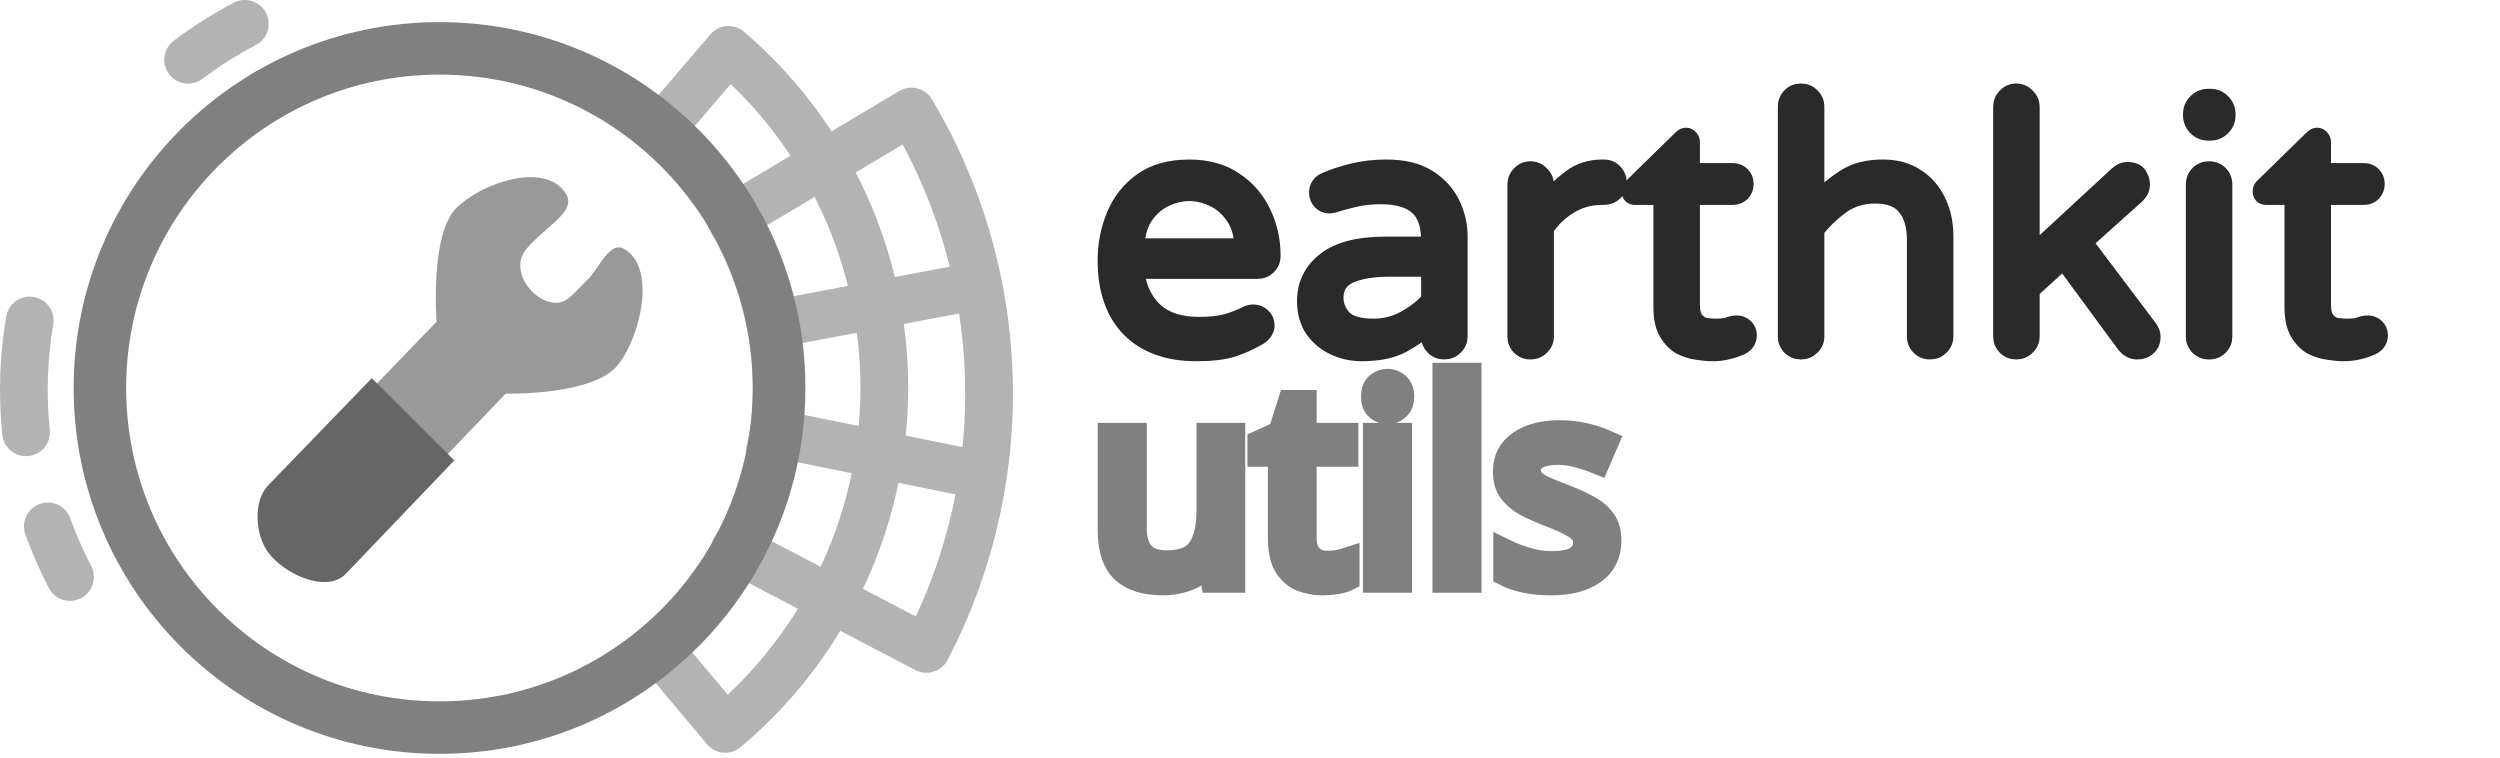
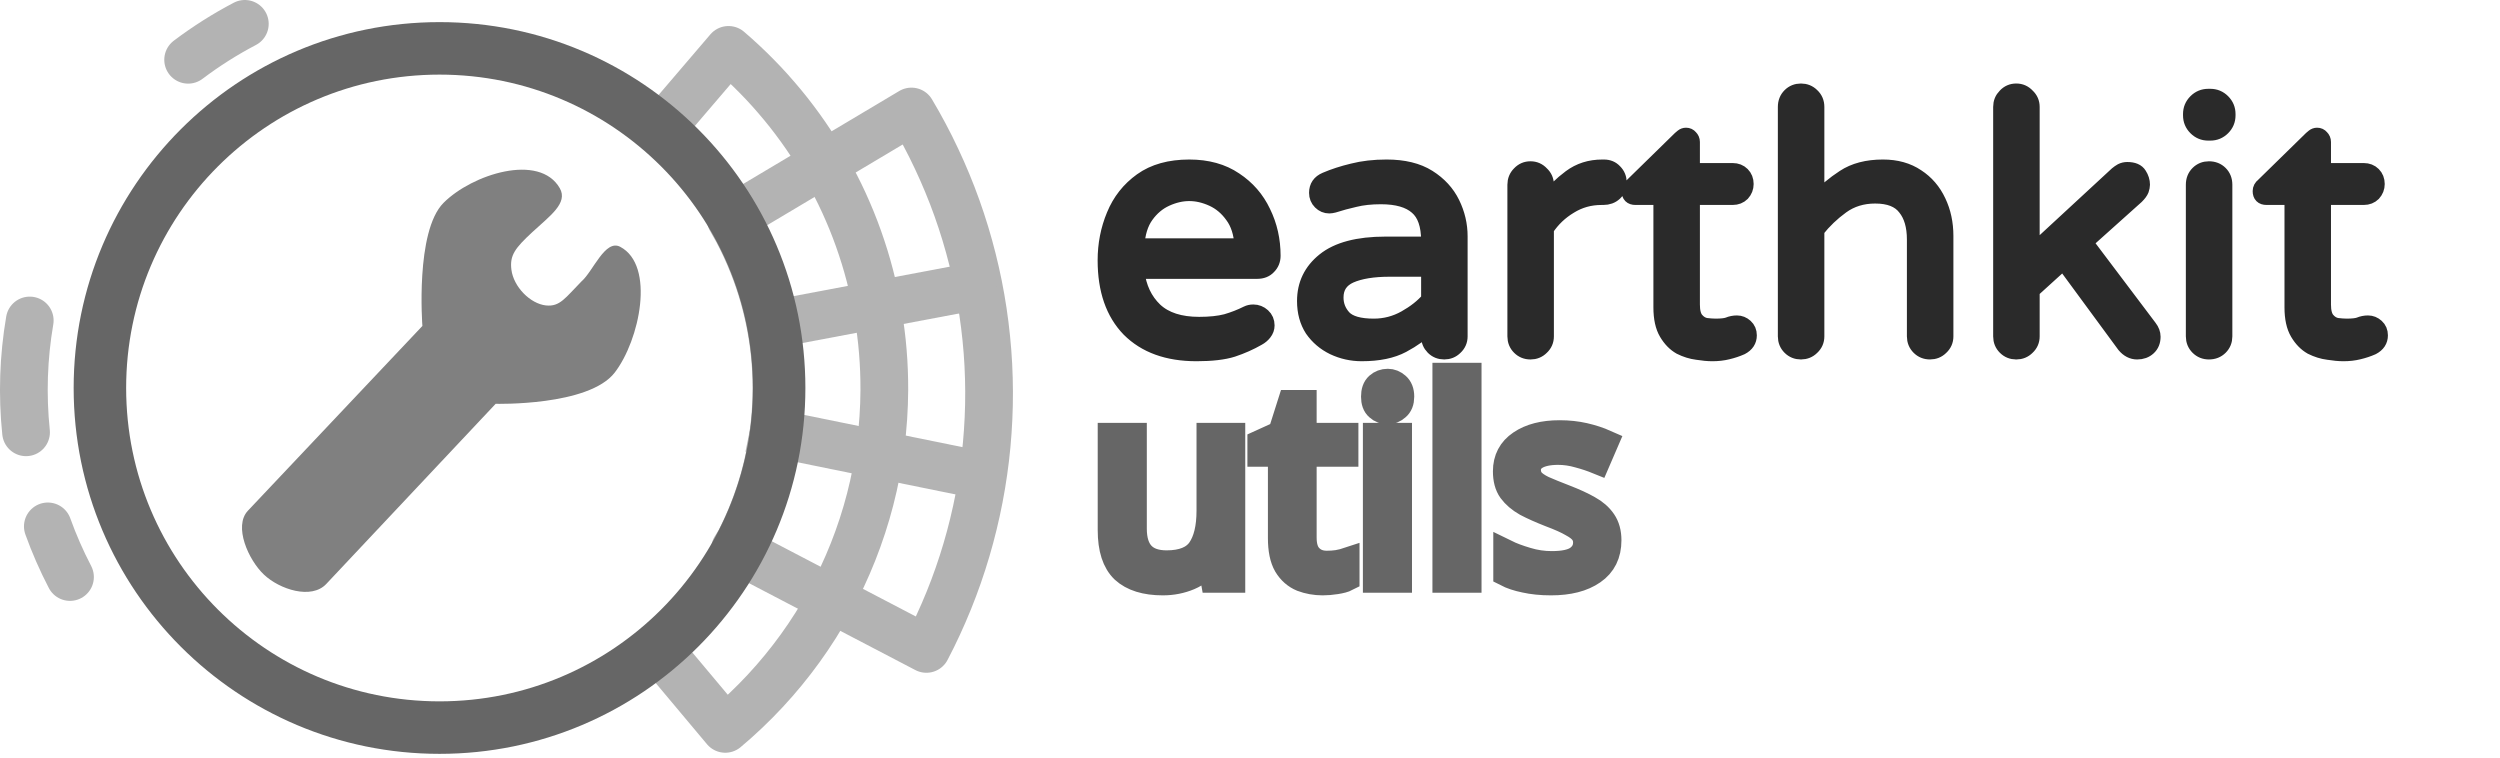
<svg xmlns="http://www.w3.org/2000/svg" width="104.771mm" height="31.75mm" viewBox="0 0 104.771 31.75" version="1.1" id="svg1">
  <defs id="defs1">
    <rect x="297.277" y="98.696" width="252.091" height="79.67" id="rect12" />
    <rect x="297.277" y="98.696" width="252.091" height="79.67" id="rect22" />
    <linearGradient id="linearGradient5467">
      <stop style="stop-color:#cbd4d9;stop-opacity:1;" offset="0" id="stop5469" />
      <stop style="stop-color:#fefeff;stop-opacity:1" offset="1" id="stop5471" />
    </linearGradient>
  </defs>
  <g id="layer1" transform="translate(-30.97545,-17.71919)" style="display:inline">
    <path style="font-size:50.992px;font-family:'Varela Round';-inkscape-font-specification:'Varela Round';white-space:pre;shape-padding:4.756;fill:#2a2a2a;stroke:#2a2a2a;stroke-width:2.065;stroke-linecap:round;stroke-linejoin:round" d="m 317.688,149.913 q -6.221,0 -9.74,-3.518 -3.467,-3.569 -3.467,-9.995 0,-3.467 1.275,-6.527 1.275,-3.111 3.977,-5.048 2.703,-1.938 6.935,-1.938 3.926,0 6.629,1.836 2.703,1.785 4.079,4.691 1.428,2.907 1.428,6.323 0,0.969 -0.663,1.632 -0.612,0.663 -1.683,0.663 h -17.286 q 0.408,3.416 2.601,5.507 2.193,2.04 6.323,2.04 2.295,0 3.875,-0.408 1.581,-0.459 3.009,-1.173 0.408,-0.204 0.918,-0.204 0.816,0 1.428,0.561 0.612,0.561 0.612,1.428 0,0.612 -0.408,1.122 -0.357,0.459 -0.918,0.765 -1.683,0.969 -3.671,1.632 -1.938,0.612 -5.252,0.612 z m -8.516,-15.655 h 15.043 q -0.153,-2.652 -1.377,-4.283 -1.173,-1.632 -2.856,-2.397 -1.683,-0.765 -3.315,-0.765 -1.632,0 -3.314,0.765 -1.683,0.765 -2.856,2.397 -1.173,1.632 -1.326,4.283 z m 32.38,15.655 q -2.193,0 -4.13,-0.918 -1.887,-0.918 -3.06,-2.601 -1.122,-1.734 -1.122,-4.13 0,-3.62 2.856,-5.915 2.907,-2.346 8.873,-2.346 h 6.17 v -0.408 q 0,-3.416 -1.683,-4.844 -1.683,-1.479 -5.15,-1.479 -2.142,0 -3.773,0.408 -1.581,0.357 -3.009,0.816 -0.408,0.102 -0.663,0.102 -0.765,0 -1.326,-0.561 -0.561,-0.561 -0.561,-1.377 0,-1.377 1.326,-1.938 1.785,-0.765 3.926,-1.275 2.193,-0.561 4.895,-0.561 3.722,0 6.068,1.479 2.346,1.479 3.467,3.773 1.122,2.295 1.122,4.793 v 14.431 q 0,0.969 -0.714,1.632 -0.663,0.663 -1.632,0.663 -0.969,0 -1.632,-0.663 -0.663,-0.663 -0.663,-1.632 v -1.326 q -1.377,1.428 -3.671,2.652 -2.295,1.224 -5.915,1.224 z m 1.734,-4.079 q 2.397,0 4.487,-1.173 2.091,-1.173 3.365,-2.652 v -4.283 h -5.558 q -3.569,0 -5.66,0.918 -2.04,0.918 -2.04,3.111 0,1.632 1.122,2.856 1.173,1.224 4.283,1.224 z m 22.59,3.824 q -0.969,0 -1.632,-0.663 -0.663,-0.663 -0.663,-1.632 v -21.876 q 0,-0.969 0.663,-1.632 0.663,-0.714 1.632,-0.714 0.969,0 1.632,0.714 0.714,0.663 0.714,1.632 v 2.193 q 1.377,-1.836 3.365,-3.314 1.989,-1.479 4.64,-1.479 h 0.255 q 0.969,0 1.581,0.663 0.663,0.663 0.663,1.632 0,0.969 -0.663,1.581 -0.663,0.612 -1.683,0.612 h -0.255 q -2.499,0 -4.538,1.275 -2.04,1.224 -3.365,3.213 v 15.502 q 0,0.969 -0.714,1.632 -0.663,0.663 -1.632,0.663 z m 26.21,0.255 q -0.918,0 -2.193,-0.204 -1.224,-0.153 -2.448,-0.765 -1.173,-0.663 -1.989,-2.04 -0.816,-1.377 -0.816,-3.722 v -15.808 h -3.62 q -0.969,0 -0.969,-0.969 0,-0.51 0.459,-0.867 l 6.935,-6.782 q 0.102,-0.102 0.306,-0.255 0.255,-0.204 0.561,-0.204 0.408,0 0.663,0.306 0.306,0.306 0.306,0.714 v 4.079 h 5.762 q 0.867,0 1.428,0.561 0.561,0.561 0.561,1.428 0,0.816 -0.561,1.428 -0.561,0.561 -1.428,0.561 h -5.762 v 15.4 q 0,1.479 0.561,2.142 0.561,0.663 1.326,0.816 0.816,0.102 1.428,0.102 1.224,0 1.785,-0.204 0.612,-0.255 1.275,-0.255 0.714,0 1.275,0.51 0.561,0.51 0.561,1.326 0,1.173 -1.173,1.785 -0.918,0.408 -1.989,0.663 -1.02,0.255 -2.244,0.255 z m 12.799,-0.255 q -0.969,0 -1.632,-0.663 -0.663,-0.663 -0.663,-1.632 v -33.094 q 0,-1.02 0.663,-1.683 0.663,-0.663 1.632,-0.663 0.969,0 1.632,0.663 0.714,0.663 0.714,1.683 v 13.309 q 1.632,-1.785 3.824,-3.213 2.244,-1.479 5.66,-1.479 2.907,0 4.946,1.377 2.04,1.326 3.111,3.62 1.071,2.244 1.071,4.997 v 14.482 q 0,0.969 -0.714,1.632 -0.663,0.663 -1.632,0.663 -0.969,0 -1.632,-0.663 -0.663,-0.663 -0.663,-1.632 v -13.972 q 0,-2.907 -1.326,-4.538 -1.275,-1.683 -4.283,-1.683 -2.754,0 -4.793,1.479 -2.04,1.479 -3.569,3.416 v 15.298 q 0,0.969 -0.714,1.632 -0.663,0.663 -1.632,0.663 z m 31.054,0 q -0.969,0 -1.632,-0.663 -0.663,-0.663 -0.663,-1.632 v -33.094 q 0,-0.969 0.663,-1.632 0.663,-0.714 1.632,-0.714 0.969,0 1.632,0.714 0.714,0.663 0.714,1.632 v 20.856 l 12.136,-11.218 q 0.306,-0.255 0.663,-0.459 0.408,-0.204 0.867,-0.204 1.326,0 1.785,0.765 0.459,0.714 0.459,1.479 0,0.306 -0.153,0.765 -0.153,0.408 -0.714,0.969 l -7.343,6.578 9.23,12.238 q 0.51,0.663 0.51,1.377 0,1.02 -0.663,1.632 -0.663,0.612 -1.683,0.612 -1.071,0 -1.887,-0.969 l -8.771,-11.932 -4.436,4.028 v 6.578 q 0,0.969 -0.714,1.632 -0.663,0.663 -1.632,0.663 z m 27.689,-31.564 q -1.071,0 -1.836,-0.765 -0.765,-0.765 -0.765,-1.836 v -0.204 q 0,-1.071 0.765,-1.836 0.765,-0.765 1.836,-0.765 h 0.306 q 1.071,0 1.836,0.765 0.765,0.765 0.765,1.836 v 0.204 q 0,1.071 -0.765,1.836 -0.765,0.765 -1.836,0.765 z m 0.102,31.564 q -0.969,0 -1.632,-0.663 -0.663,-0.663 -0.663,-1.632 v -21.876 q 0,-1.02 0.663,-1.683 0.663,-0.663 1.632,-0.663 1.02,0 1.683,0.663 0.663,0.663 0.663,1.683 v 21.876 q 0,0.969 -0.663,1.632 -0.663,0.663 -1.683,0.663 z m 19.377,0.255 q -0.918,0 -2.193,-0.204 -1.224,-0.153 -2.448,-0.765 -1.173,-0.663 -1.989,-2.04 -0.816,-1.377 -0.816,-3.722 v -15.808 h -3.62 q -0.969,0 -0.969,-0.969 0,-0.51 0.459,-0.867 l 6.935,-6.782 q 0.102,-0.102 0.306,-0.255 0.255,-0.204 0.561,-0.204 0.408,0 0.663,0.306 0.306,0.306 0.306,0.714 v 4.079 h 5.762 q 0.867,0 1.428,0.561 0.561,0.561 0.561,1.428 0,0.816 -0.561,1.428 -0.561,0.561 -1.428,0.561 h -5.762 v 15.4 q 0,1.479 0.561,2.142 0.561,0.663 1.326,0.816 0.816,0.102 1.428,0.102 1.224,0 1.785,-0.204 0.612,-0.255 1.275,-0.255 0.714,0 1.275,0.51 0.561,0.51 0.561,1.326 0,1.173 -1.173,1.785 -0.918,0.408 -1.989,0.663 -1.02,0.255 -2.244,0.255 z" id="text12" transform="matrix(0.2905664,0,0,0.2905664,-11.19646,-11.00216)" aria-label="earthkit" />
    <path style="fill:#f9f9f9;stroke:none;stroke-width:0;stroke-linecap:square;stroke-dasharray:none" d="M 42.26,67.257 V 77.453" id="path59" />
-     <text xml:space="preserve" style="font-style:normal;font-variant:normal;font-weight:normal;font-stretch:normal;font-size:11.289px;font-family:'Varela Round';-inkscape-font-specification:'Varela Round';display:inline;fill:#808080;stroke:#808080;stroke-width:1.058;stroke-linecap:square;stroke-opacity:1" x="76.619" y="42.032" id="text1">
-       <tspan id="tspan1" style="font-style:normal;font-variant:normal;font-weight:normal;font-stretch:normal;font-size:11.289px;font-family:'Varela Round';-inkscape-font-specification:'Varela Round';fill:#808080;stroke:#808080;stroke-width:1.058;stroke-opacity:1" x="76.619" y="42.032">utils</tspan>
+     <text xml:space="preserve" style="font-style:normal;font-variant:normal;font-weight:normal;font-stretch:normal;font-size:11.289px;font-family:'Varela Round';-inkscape-font-specification:'Varela Round';display:inline;fill:#666666;stroke:#666666;stroke-width:1.058;stroke-linecap:square;stroke-opacity:1" x="76.619" y="42.032" id="text1">
+       <tspan id="tspan1" style="font-style:normal;font-variant:normal;font-weight:normal;font-stretch:normal;font-size:11.289px;font-family:'Varela Round';-inkscape-font-specification:'Varela Round';fill:#666666;stroke:#666666;stroke-width:1.058;stroke-opacity:1" x="76.619" y="42.032">utils</tspan>
    </text>
  </g>
  <g id="layer2" transform="translate(-30.97545,-17.71919)" style="display:inline">
    <g id="g12" style="stroke:#b3b3b3;stroke-width:2;stroke-dasharray:none;stroke-opacity:1">
      <g id="g11" style="stroke:#b3b3b3;stroke-width:2;stroke-dasharray:none;stroke-opacity:1">
        <path d="m 58.642,23.16 a 14.233,14.233 0 0 1 0.024,0.02 14.233,14.233 0 0 1 0.535,0.483 14.233,14.233 0 0 1 0.51,0.51 14.233,14.233 0 0 1 0.484,0.535 14.233,14.233 0 0 1 0.456,0.559 14.233,14.233 0 0 1 0.427,0.581 14.233,14.233 0 0 1 0.397,0.602 14.233,14.233 0 0 1 0.366,0.621 14.233,14.233 0 0 1 0.334,0.639 14.233,14.233 0 0 1 0.301,0.655 14.233,14.233 0 0 1 0.268,0.67 14.233,14.233 0 0 1 0.233,0.683 14.233,14.233 0 0 1 0.198,0.693 14.233,14.233 0 0 1 0.163,0.703 14.233,14.233 0 0 1 0.127,0.71 14.233,14.233 0 0 1 0.091,0.716 14.233,14.233 0 0 1 0.055,0.719 14.233,14.233 0 0 1 0.018,0.721 14.233,14.233 0 0 1 -0.145,2.026 14.233,14.233 0 0 1 -0.431,1.984 14.233,14.233 0 0 1 -0.71,1.903 14.233,14.233 0 0 1 -0.973,1.782 14.233,14.233 0 0 1 -1.217,1.626 14.233,14.233 0 0 1 -1.436,1.436 14.233,14.233 0 0 1 -0.187,0.14 l 2.84,3.388 a 18.639,18.639 0 0 0 1.675,-1.592 18.639,18.639 0 0 0 1.466,-1.786 18.639,18.639 0 0 0 1.234,-1.954 18.639,18.639 0 0 0 0.982,-2.091 18.639,18.639 0 0 0 0.716,-2.197 18.639,18.639 0 0 0 0.438,-2.269 18.639,18.639 0 0 0 0.155,-2.305 18.639,18.639 0 0 0 -0.003,-0.405 18.639,18.639 0 0 0 -0.011,-0.405 18.639,18.639 0 0 0 -0.02,-0.404 18.639,18.639 0 0 0 -0.029,-0.404 18.639,18.639 0 0 0 -0.037,-0.403 18.639,18.639 0 0 0 -0.047,-0.402 18.639,18.639 0 0 0 -0.055,-0.4 18.639,18.639 0 0 0 -0.064,-0.4 18.639,18.639 0 0 0 -0.072,-0.398 18.639,18.639 0 0 0 -0.081,-0.396 18.639,18.639 0 0 0 -0.089,-0.395 18.639,18.639 0 0 0 -0.098,-0.393 18.639,18.639 0 0 0 -0.106,-0.39 18.639,18.639 0 0 0 -0.115,-0.388 18.639,18.639 0 0 0 -0.124,-0.386 18.639,18.639 0 0 0 -0.131,-0.382 18.639,18.639 0 0 0 -0.14,-0.38 18.639,18.639 0 0 0 -0.148,-0.376 18.639,18.639 0 0 0 -0.157,-0.373 18.639,18.639 0 0 0 -0.164,-0.37 18.639,18.639 0 0 0 -0.173,-0.366 A 18.639,18.639 0 0 0 65.99,25.491 18.639,18.639 0 0 0 65.802,25.133 18.639,18.639 0 0 0 65.606,24.779 18.639,18.639 0 0 0 65.402,24.43 18.639,18.639 0 0 0 65.191,24.084 18.639,18.639 0 0 0 64.973,23.744 18.639,18.639 0 0 0 64.747,23.408 18.639,18.639 0 0 0 64.514,23.077 18.639,18.639 0 0 0 64.274,22.752 18.639,18.639 0 0 0 64.027,22.431 18.639,18.639 0 0 0 63.772,22.116 18.639,18.639 0 0 0 63.511,21.807 18.639,18.639 0 0 0 63.244,21.503 18.639,18.639 0 0 0 62.97,21.205 18.639,18.639 0 0 0 62.689,20.914 18.639,18.639 0 0 0 62.402,20.628 18.639,18.639 0 0 0 62.109,20.349 18.639,18.639 0 0 0 61.811,20.076 18.639,18.639 0 0 0 61.506,19.81 Z" style="fill:none;stroke:#b3b3b3;stroke-width:2;stroke-linecap:square;stroke-linejoin:round;stroke-dasharray:none;stroke-opacity:1" id="path8" />
        <path d="m 61.6,26.902 a 14.107,14.107 0 0 1 0.273,0.484 14.107,14.107 0 0 1 0.34,0.685 14.107,14.107 0 0 1 0.302,0.702 14.107,14.107 0 0 1 0.264,0.717 14.107,14.107 0 0 1 0.224,0.73 14.107,14.107 0 0 1 0.184,0.742 14.107,14.107 0 0 1 0.144,0.75 14.107,14.107 0 0 1 0.103,0.757 14.107,14.107 0 0 1 0.062,0.761 14.107,14.107 0 0 1 0.021,0.764 14.107,14.107 0 0 1 -0.174,2.207 14.107,14.107 0 0 1 -0.517,2.152 14.107,14.107 0 0 1 -0.847,2.045 14.107,14.107 0 0 1 -0.2,0.327 l 8.02,4.189 a 23.109,23.109 0 0 0 0.254,-0.5 23.109,23.109 0 0 0 0.241,-0.505 23.109,23.109 0 0 0 0.229,-0.512 23.109,23.109 0 0 0 0.217,-0.517 23.109,23.109 0 0 0 0.204,-0.522 23.109,23.109 0 0 0 0.191,-0.527 23.109,23.109 0 0 0 0.178,-0.531 23.109,23.109 0 0 0 0.165,-0.535 23.109,23.109 0 0 0 0.152,-0.539 23.109,23.109 0 0 0 0.139,-0.543 23.109,23.109 0 0 0 0.126,-0.546 23.109,23.109 0 0 0 0.113,-0.549 23.109,23.109 0 0 0 0.099,-0.551 23.109,23.109 0 0 0 0.086,-0.554 23.109,23.109 0 0 0 0.073,-0.556 23.109,23.109 0 0 0 0.059,-0.557 23.109,23.109 0 0 0 0.045,-0.558 23.109,23.109 0 0 0 0.032,-0.56 23.109,23.109 0 0 0 0.019,-0.56 23.109,23.109 0 0 0 0.005,-0.56 23.109,23.109 0 0 0 -0.009,-0.56 23.109,23.109 0 0 0 -0.022,-0.56 23.109,23.109 0 0 0 -0.036,-0.559 23.109,23.109 0 0 0 -0.05,-0.558 23.109,23.109 0 0 0 -0.063,-0.557 23.109,23.109 0 0 0 -0.076,-0.556 23.109,23.109 0 0 0 -0.09,-0.553 23.109,23.109 0 0 0 -0.103,-0.55 23.109,23.109 0 0 0 -0.117,-0.548 23.109,23.109 0 0 0 -0.13,-0.545 23.109,23.109 0 0 0 -0.143,-0.542 23.109,23.109 0 0 0 -0.156,-0.538 23.109,23.109 0 0 0 -0.169,-0.534 23.109,23.109 0 0 0 -0.182,-0.53 23.109,23.109 0 0 0 -0.195,-0.526 23.109,23.109 0 0 0 -0.208,-0.52 23.109,23.109 0 0 0 -0.22,-0.515 23.109,23.109 0 0 0 -0.233,-0.51 23.109,23.109 0 0 0 -0.244,-0.504 23.109,23.109 0 0 0 -0.257,-0.498 23.109,23.109 0 0 0 -0.269,-0.492 23.109,23.109 0 0 0 -0.281,-0.485 z" style="fill:none;fill-opacity:0;stroke:#b3b3b3;stroke-width:2;stroke-linecap:square;stroke-linejoin:round;stroke-dasharray:none;stroke-opacity:1" id="path13" />
        <path style="fill:none;stroke:#b3b3b3;stroke-width:2;stroke-linecap:square;stroke-linejoin:round;stroke-dasharray:none;stroke-opacity:1" d="m 63.396,35.867 8.495,1.73" id="path10" />
        <path style="fill:none;stroke:#b3b3b3;stroke-width:2;stroke-linecap:square;stroke-linejoin:round;stroke-dasharray:none;stroke-opacity:1" d="m 63.396,31.305 8.337,-1.573" id="path11" />
      </g>
      <path style="fill:none;stroke:#b3b3b3;stroke-width:2;stroke-linecap:round;stroke-linejoin:round;stroke-dasharray:none;stroke-opacity:1" id="path12" d="m 38.86,20.224 a 17.23,17.23 0 0 1 2.376,-1.505" />
      <path style="fill:none;stroke:#b3b3b3;stroke-width:2;stroke-linecap:round;stroke-linejoin:round;stroke-dasharray:none;stroke-opacity:1" id="path12-1" d="m 32.067,35.836 a 17.23,17.23 0 0 1 0.155,-4.686" />
      <path style="fill:none;stroke:#b3b3b3;stroke-width:2;stroke-linecap:round;stroke-linejoin:round;stroke-dasharray:none;stroke-opacity:1" id="path12-18" d="M 33.909,41.901 A 17.23,17.23 0 0 1 32.98,39.779" />
      <g id="g1" style="stroke:#b3b3b3;stroke-width:2;stroke-dasharray:none;stroke-opacity:1" />
    </g>
  </g>
  <g id="layer6">
-     <path id="path2891-6" d="m 23.186,12.685 c -0.632,-0.067 -1.284,-0.727 -1.369,-1.385 -0.072,-0.559 0.145,-0.836 0.826,-1.455 0.68,-0.619 1.428,-1.122 1.086,-1.704 -0.806,-1.375 -3.47,-0.536 -4.595,0.568 -1.128,1.106 -0.837,4.771 -0.837,4.771 l -6.899,7.157 c -0.58,0.602 0.019,1.91 0.631,2.477 0.621,0.576 1.877,0.976 2.465,0.363 l 6.699,-6.98 c 0,0 3.682,0.095 4.708,-1.211 0.988,-1.256 1.61,-4.151 0.217,-4.873 -0.597,-0.309 -1.073,0.953 -1.532,1.341 -0.632,0.629 -0.851,0.99 -1.401,0.931 z" style="display:inline;fill:#999999;fill-opacity:1;stroke:none;stroke-width:0.555px;stroke-linecap:butt;stroke-linejoin:miter;stroke-opacity:1" />
-     <path id="path3673-3" d="m 15.581,15.849 3.46,3.444 -4.546,4.752 c -0.795,0.83 -2.573,0.032 -3.259,-0.898 -0.546,-0.741 -0.636,-2.147 0,-2.805 z" style="display:inline;fill:#666666;fill-opacity:1;stroke:none;stroke-width:0.555px;stroke-linecap:butt;stroke-linejoin:miter;stroke-opacity:1" />
+     <path id="path2891-6" d="m 22.883,12.801 c -0.669,-0.073 -1.361,-0.787 -1.451,-1.498 -0.076,-0.604 0.154,-0.904 0.875,-1.573 C 23.028,9.059 23.821,8.515 23.459,7.886 22.604,6.399 19.781,7.306 18.589,8.5 17.394,9.697 17.702,13.66 17.702,13.66 l -7.311,7.741 c -0.615,0.651 0.021,2.066 0.669,2.679 0.658,0.623 1.99,1.056 2.613,0.393 l 7.099,-7.55 c 0,0 3.902,0.103 4.99,-1.309 1.047,-1.359 1.707,-4.49 0.23,-5.271 -0.632,-0.334 -1.137,1.031 -1.623,1.45 -0.67,0.68 -0.902,1.071 -1.485,1.007 z" style="display:inline;fill:#808080;fill-opacity:1;stroke:none;stroke-width:0.595px;stroke-linecap:butt;stroke-linejoin:miter;stroke-opacity:1" />
    <path id="path3731-1" d="m 18.732,18.443 2.103,-2.35 c 0,0 3.353,0.151 4.508,-0.898 0.814,-0.74 1.101,-2.077 1.043,-3.203 -0.021,-0.399 -0.114,-0.999 -0.485,-1.088 -0.707,0.654 -1.359,1.499 -2.172,2.128 -0.633,0.165 -1.293,-0.056 -1.742,-0.472 -0.437,-0.405 -0.729,-1.1 -0.641,-1.704 0.158,-1.089 2.411,-1.604 1.977,-2.579 -0.194,-0.435 -1.089,-0.363 -1.63,-0.261 -0.94,0.177 -1.977,0.623 -2.504,1.456 -0.747,1.181 -0.424,4.224 -0.424,4.224 l -2.315,2.442 z" style="display:inline;fill:none;stroke:none;stroke-width:0.5;stroke-linecap:butt;stroke-linejoin:miter;stroke-miterlimit:4;stroke-dasharray:none;stroke-opacity:1" />
  </g>
  <g id="g22" transform="translate(-30.97545,-17.71919)" style="display:inline">
-     <g id="g21" style="display:inline;fill:#c83737;stroke:#808080;stroke-width:2.2;stroke-dasharray:none;stroke-opacity:1">
-       <g id="g20" style="fill:#c83737;stroke:#808080;stroke-width:2.2;stroke-linecap:square;stroke-dasharray:none;stroke-opacity:1">
-         <path id="path20" style="fill:#c83737;fill-opacity:0;stroke:#808080;stroke-width:2.2;stroke-linecap:square;stroke-linejoin:round;stroke-dasharray:none;stroke-opacity:1" d="M 63.628,33.979 A 14.233,14.233 0 0 1 49.395,48.212 14.233,14.233 0 0 1 35.162,33.979 14.233,14.233 0 0 1 49.395,19.746 14.233,14.233 0 0 1 63.628,33.979 Z" />
+     <g id="g21" style="display:inline;fill:#c83737;stroke:#666666;stroke-width:2.2;stroke-dasharray:none;stroke-opacity:1">
+       <g id="g20" style="fill:#c83737;stroke:#666666;stroke-width:2.2;stroke-linecap:square;stroke-dasharray:none;stroke-opacity:1">
+         <path id="path20" style="fill:#c83737;fill-opacity:0;stroke:#666666;stroke-width:2.2;stroke-linecap:square;stroke-linejoin:round;stroke-dasharray:none;stroke-opacity:1" d="M 63.628,33.979 A 14.233,14.233 0 0 1 49.395,48.212 14.233,14.233 0 0 1 35.162,33.979 14.233,14.233 0 0 1 49.395,19.746 14.233,14.233 0 0 1 63.628,33.979 Z" />
      </g>
-       <g id="layer3" style="fill:#c83737;stroke:#808080;stroke-width:2.2;stroke-dasharray:none;stroke-opacity:1" />
+       <g id="layer3" style="fill:#c83737;stroke:#666666;stroke-width:2.2;stroke-dasharray:none;stroke-opacity:1" />
    </g>
  </g>
</svg>
